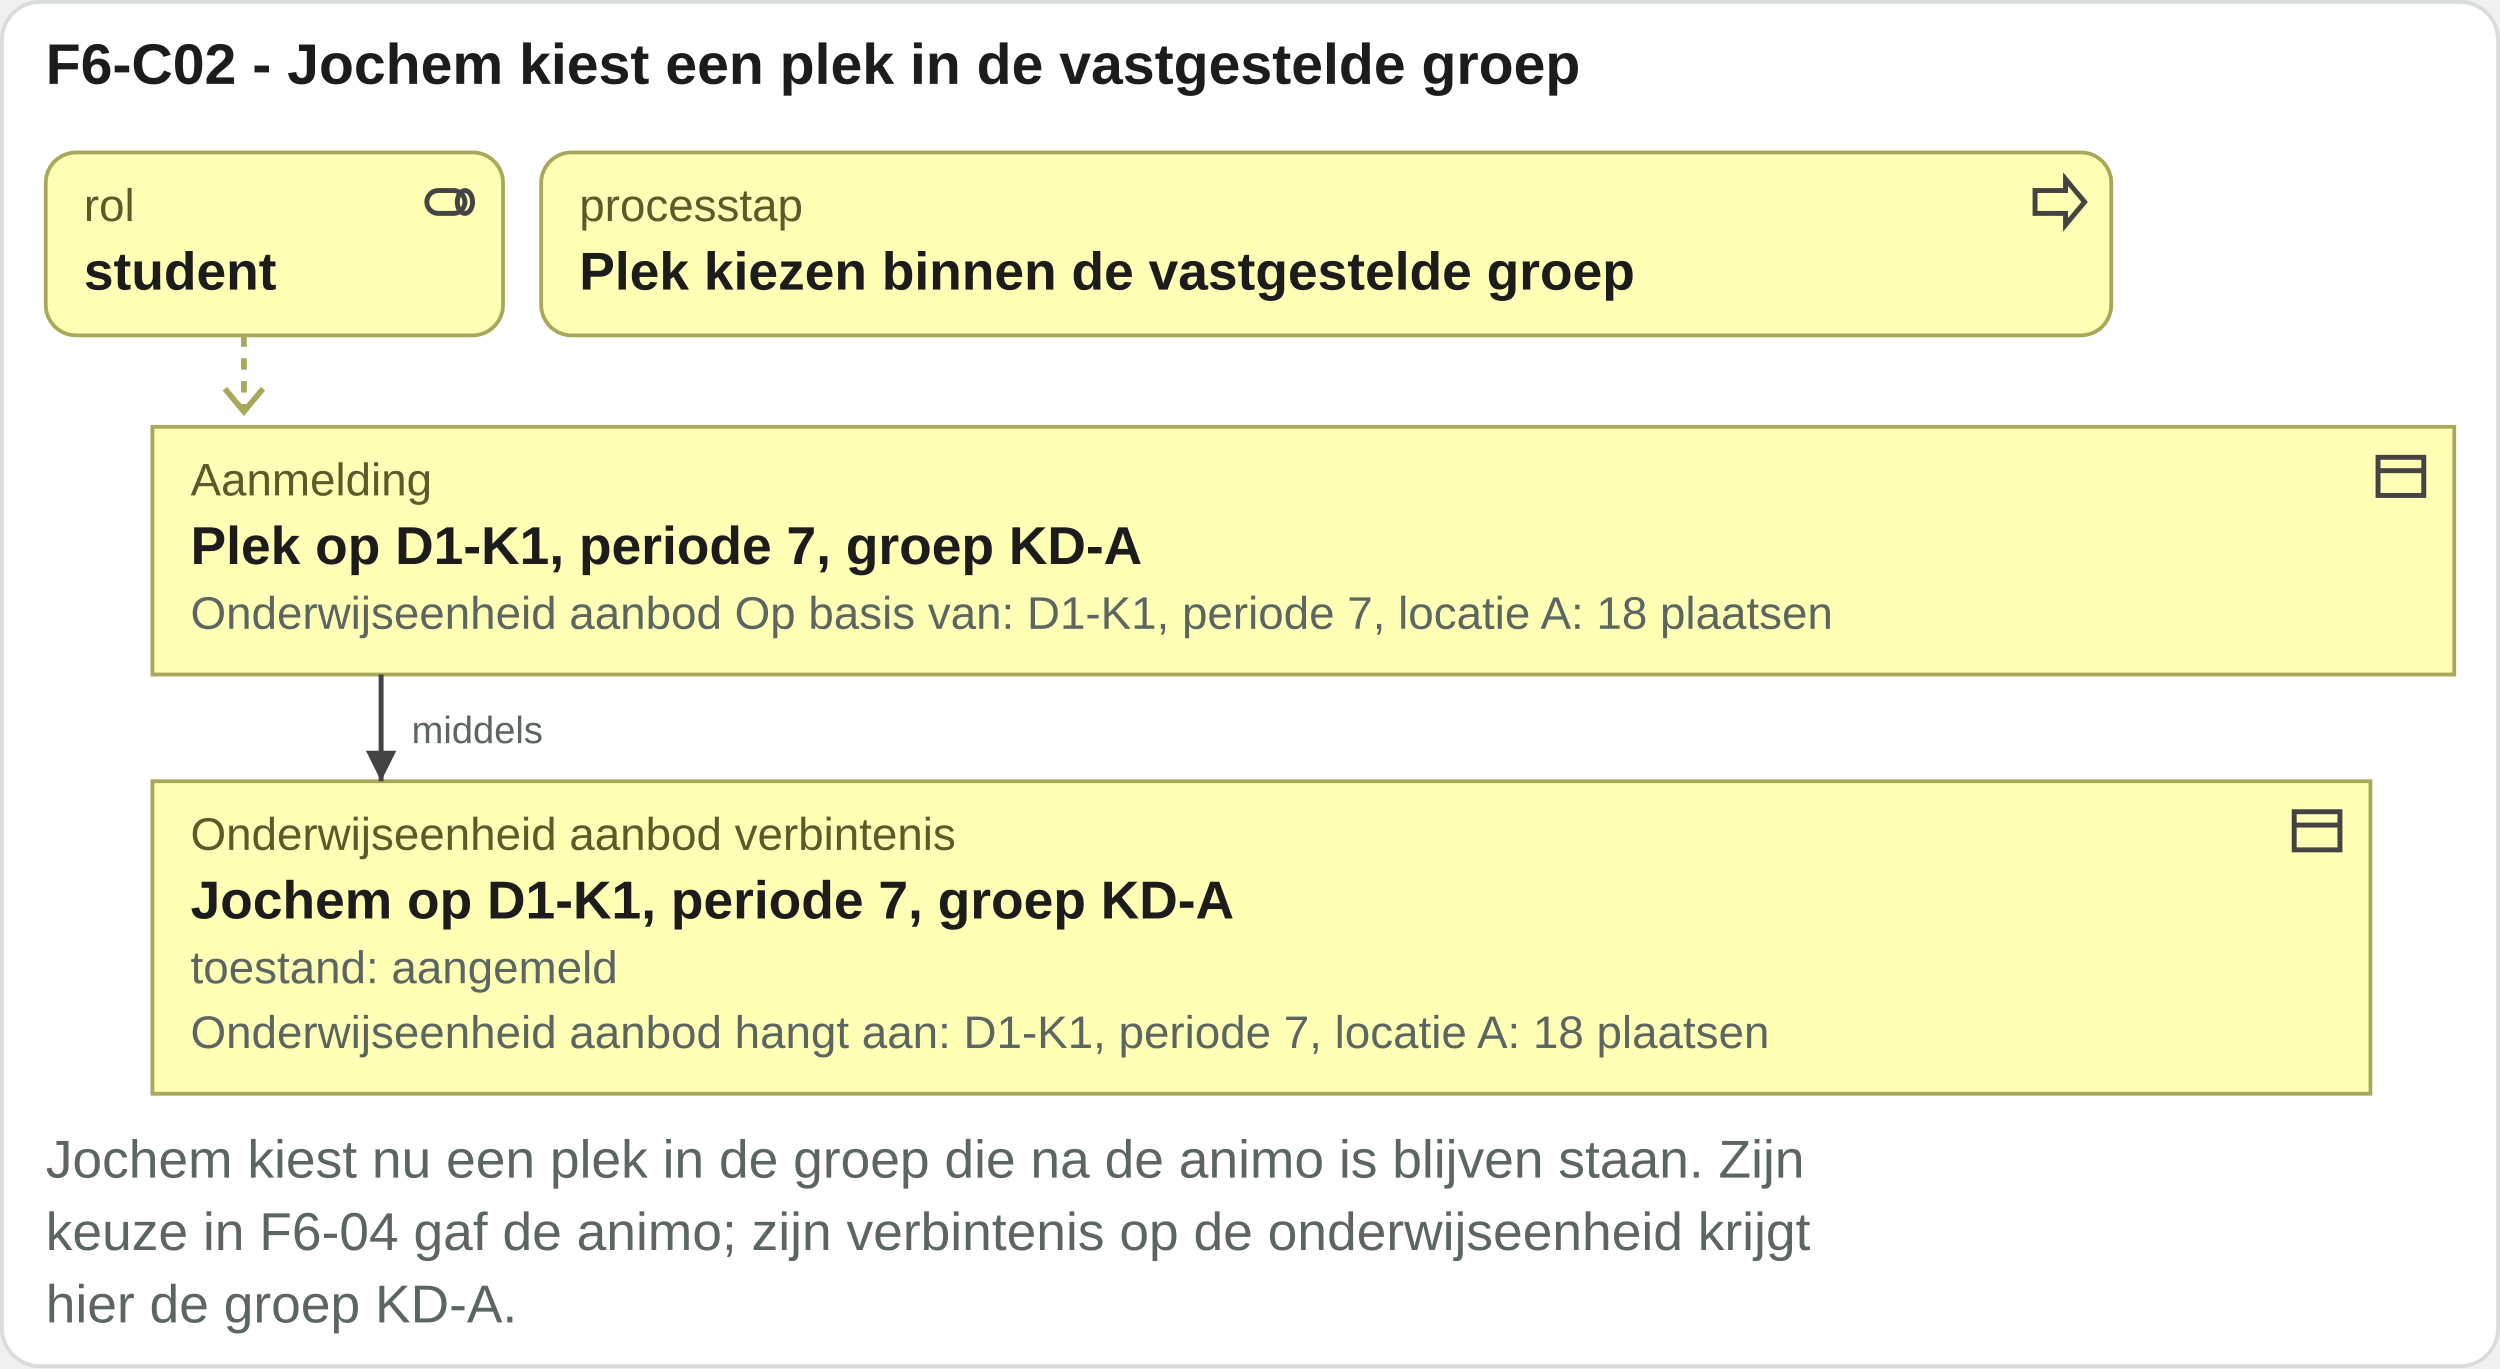
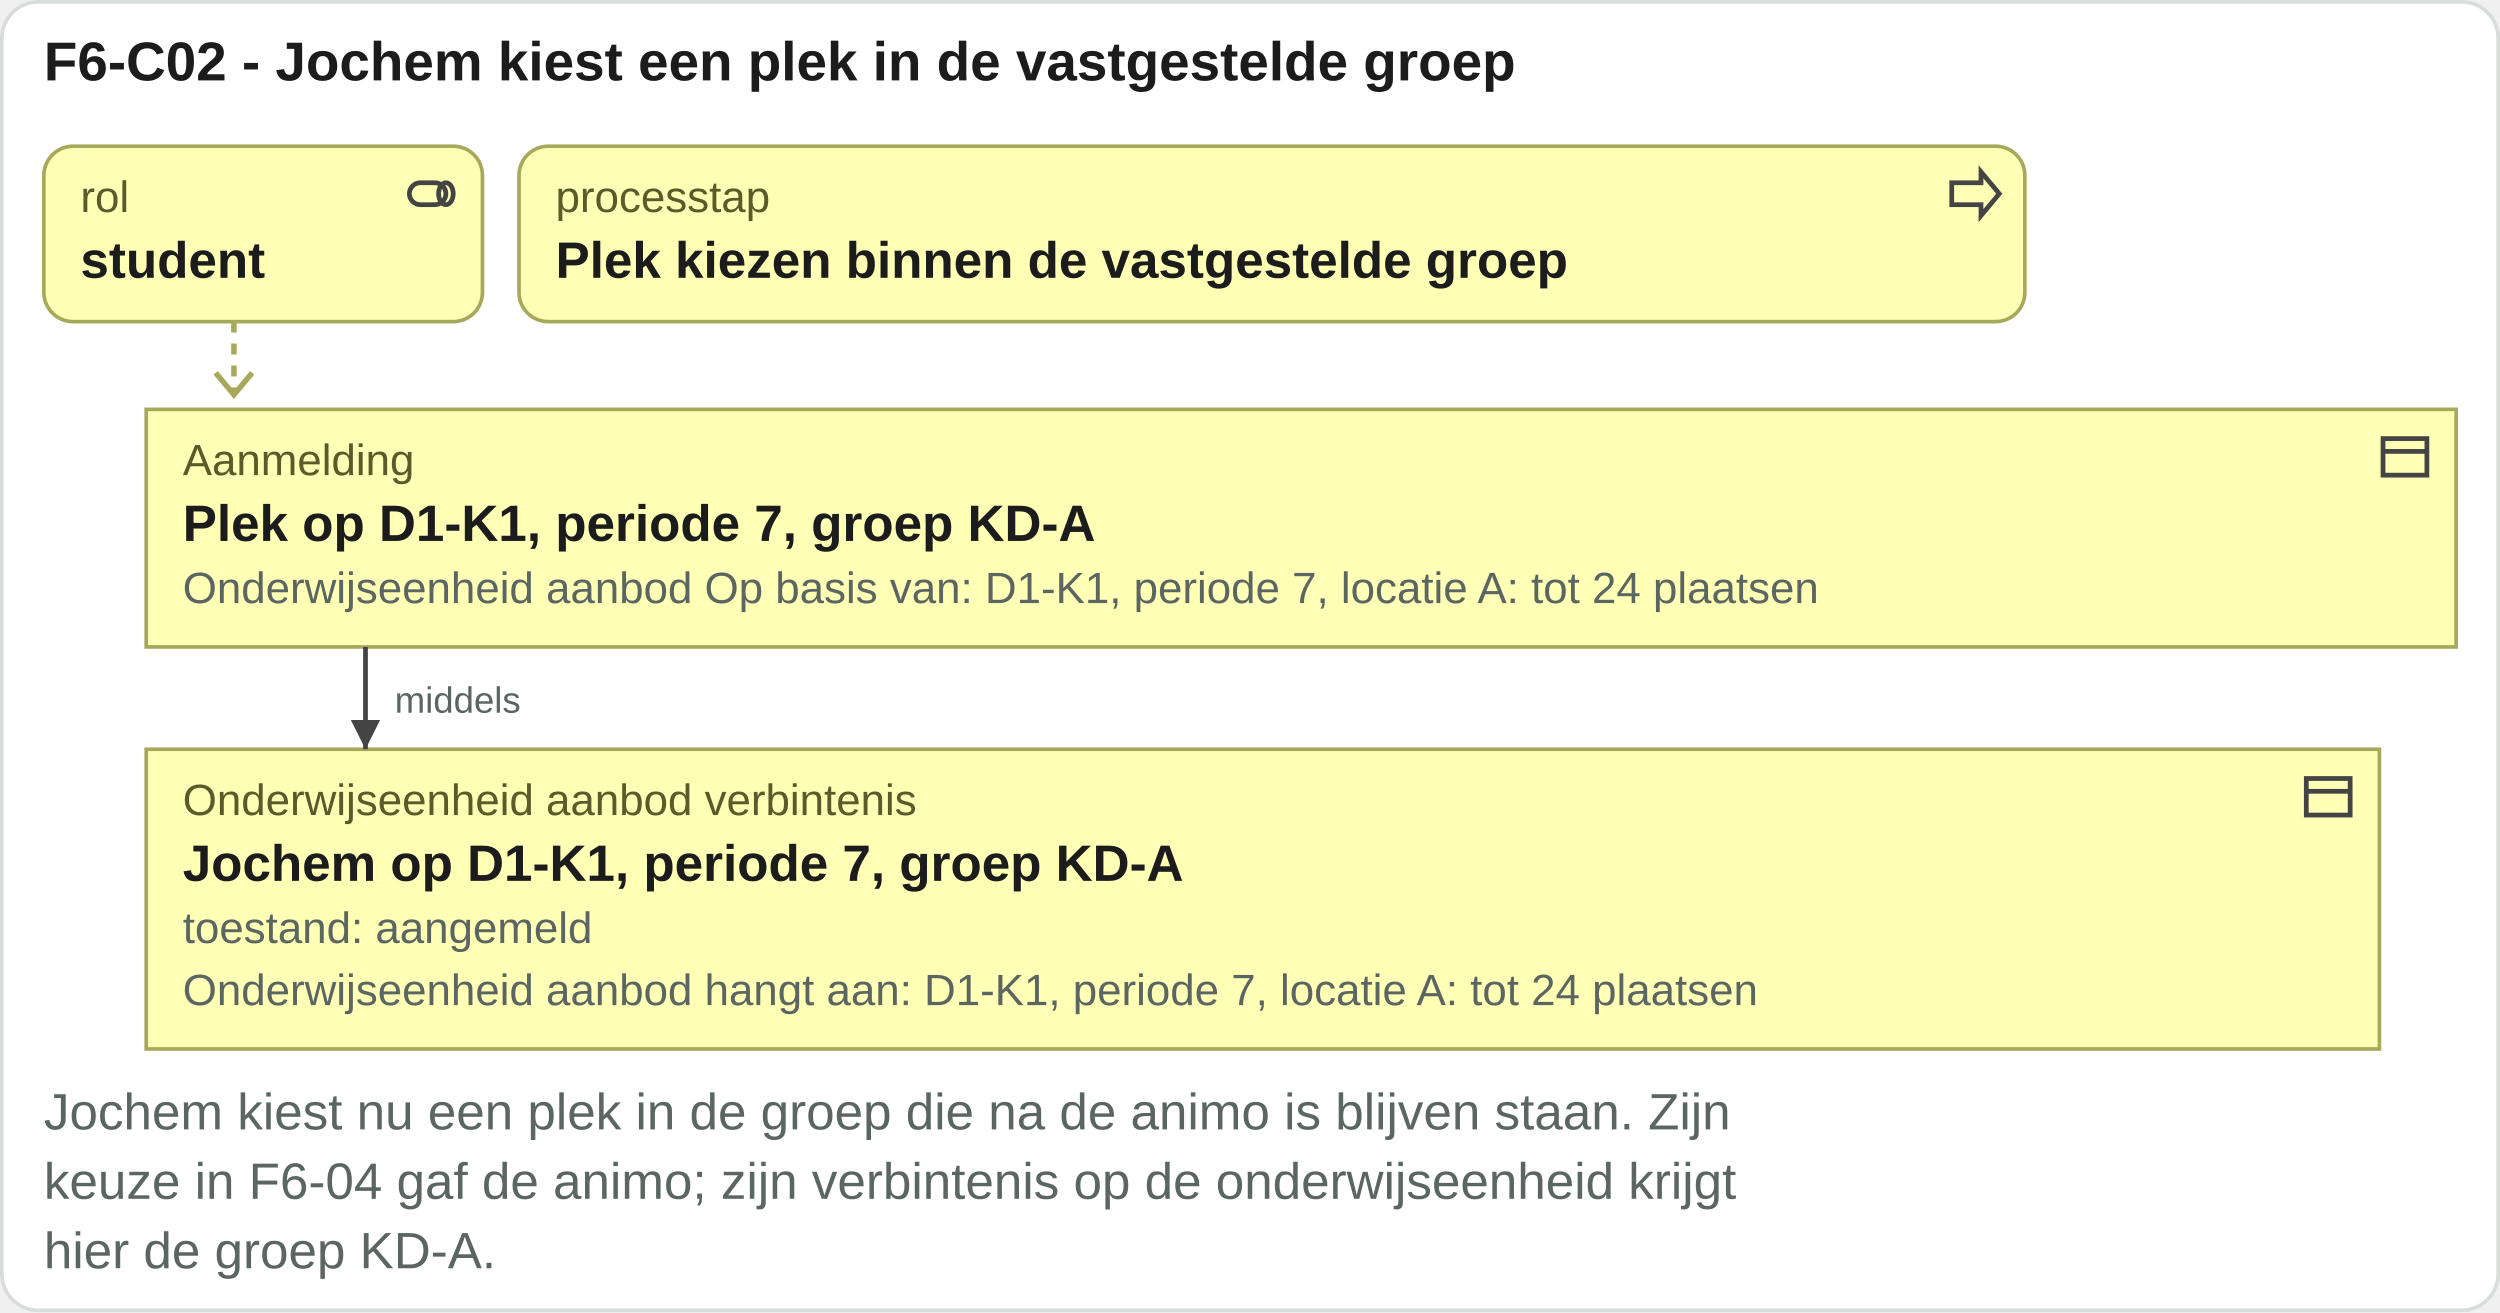
- <svg xmlns="http://www.w3.org/2000/svg" viewBox="0 0 656 359" width="656" height="359">
-   <rect x="0.5" y="0.5" width="655" height="358" rx="10" fill="#ffffff" stroke="#d8ddda" />
+ <svg xmlns="http://www.w3.org/2000/svg" viewBox="0 0 684 359" width="684" height="359">
+   <rect x="0.5" y="0.5" width="683" height="358" rx="10" fill="#ffffff" stroke="#d8ddda" />
  <text x="12" y="22" font-family="Arial, Helvetica, sans-serif" font-size="15" font-weight="bold" fill="#1c1c1c" text-anchor="start">F6-C02 - Jochem kiest een plek in de vastgestelde groep</text>
  <rect x="12" y="40" width="120" height="48" rx="8" fill="#ffffb5" stroke="#a8a85a" />
  <g transform="translate(110,45)" fill="none" stroke="#444" stroke-width="1.3">
    <rect x="2" y="5" width="10" height="6" rx="3" />
    <ellipse cx="12" cy="8" rx="2" ry="3" />
  </g>
  <text x="22" y="58" font-family="Arial, Helvetica, sans-serif" font-size="12" fill="#5a5a2a" text-anchor="start">rol</text>
  <text x="22" y="76" font-family="Arial, Helvetica, sans-serif" font-size="14" font-weight="bold" fill="#1c1c1c" text-anchor="start">student</text>
  <rect x="142" y="40" width="412" height="48" rx="8" fill="#ffffb5" stroke="#a8a85a" />
  <g transform="translate(532,45)" fill="none" stroke="#444" stroke-width="1.3">
    <path d="M2 5h8V2l5 6-5 6v-3H2z" />
  </g>
  <text x="152" y="58" font-family="Arial, Helvetica, sans-serif" font-size="12" fill="#5a5a2a" text-anchor="start">processtap</text>
  <text x="152" y="76" font-family="Arial, Helvetica, sans-serif" font-size="14" font-weight="bold" fill="#1c1c1c" text-anchor="start">Plek kiezen binnen de vastgestelde groep</text>
  <path d="M64 88 V108" stroke="#a8a85a" stroke-width="1.5" stroke-dasharray="3 3" />
  <path d="M59 102 l5 6 5 -6" fill="none" stroke="#a8a85a" stroke-width="1.5" />
-   <rect x="40" y="112" width="604" height="65" rx="0" fill="#ffffb5" stroke="#a8a85a" />
-   <g transform="translate(622,117)" fill="none" stroke="#444" stroke-width="1.3">
+   <rect x="40" y="112" width="632" height="65" rx="0" fill="#ffffb5" stroke="#a8a85a" />
+   <g transform="translate(650,117)" fill="none" stroke="#444" stroke-width="1.3">
    <rect x="2" y="3" width="12" height="10" />
    <path d="M2 6.5h12" />
  </g>
  <text x="50" y="130" font-family="Arial, Helvetica, sans-serif" font-size="12" fill="#5a5a2a" text-anchor="start">Aanmelding</text>
  <text x="50" y="148" font-family="Arial, Helvetica, sans-serif" font-size="14" font-weight="bold" fill="#1c1c1c" text-anchor="start">Plek op D1-K1, periode 7, groep KD-A</text>
-   <text x="50" y="165" font-family="Arial, Helvetica, sans-serif" font-size="12" fill="#5b6663" text-anchor="start">Onderwijseenheid aanbod Op basis van: D1-K1, periode 7, locatie A: 18 plaatsen</text>
-   <rect x="40" y="205" width="582" height="82" rx="0" fill="#ffffb5" stroke="#a8a85a" />
-   <g transform="translate(600,210)" fill="none" stroke="#444" stroke-width="1.3">
+   <text x="50" y="165" font-family="Arial, Helvetica, sans-serif" font-size="12" fill="#5b6663" text-anchor="start">Onderwijseenheid aanbod Op basis van: D1-K1, periode 7, locatie A: tot 24 plaatsen</text>
+   <rect x="40" y="205" width="611" height="82" rx="0" fill="#ffffb5" stroke="#a8a85a" />
+   <g transform="translate(629,210)" fill="none" stroke="#444" stroke-width="1.3">
    <rect x="2" y="3" width="12" height="10" />
    <path d="M2 6.5h12" />
  </g>
  <text x="50" y="223" font-family="Arial, Helvetica, sans-serif" font-size="12" fill="#5a5a2a" text-anchor="start">Onderwijseenheid aanbod verbintenis</text>
  <text x="50" y="241" font-family="Arial, Helvetica, sans-serif" font-size="14" font-weight="bold" fill="#1c1c1c" text-anchor="start">Jochem op D1-K1, periode 7, groep KD-A</text>
  <text x="50" y="258" font-family="Arial, Helvetica, sans-serif" font-size="12" fill="#5b6663" text-anchor="start">toestand: aangemeld</text>
-   <text x="50" y="275" font-family="Arial, Helvetica, sans-serif" font-size="12" fill="#5b6663" text-anchor="start">Onderwijseenheid aanbod hangt aan: D1-K1, periode 7, locatie A: 18 plaatsen</text>
+   <text x="50" y="275" font-family="Arial, Helvetica, sans-serif" font-size="12" fill="#5b6663" text-anchor="start">Onderwijseenheid aanbod hangt aan: D1-K1, periode 7, locatie A: tot 24 plaatsen</text>
  <path d="M100 177V205" stroke="#444" stroke-width="1.3" fill="none" />
  <path d="M100 205l-4 -8h8z" fill="#444" />
  <text x="108" y="195" font-family="Arial, Helvetica, sans-serif" font-size="10" fill="#5b6663" text-anchor="start">middels</text>
  <text x="12" y="309" font-family="Arial, Helvetica, sans-serif" font-size="14" fill="#5b6663" text-anchor="start">Jochem kiest nu een plek in de groep die na de animo is blijven staan. Zijn</text>
  <text x="12" y="328" font-family="Arial, Helvetica, sans-serif" font-size="14" fill="#5b6663" text-anchor="start">keuze in F6-04 gaf de animo; zijn verbintenis op de onderwijseenheid krijgt</text>
  <text x="12" y="347" font-family="Arial, Helvetica, sans-serif" font-size="14" fill="#5b6663" text-anchor="start">hier de groep KD-A.</text>
</svg>
